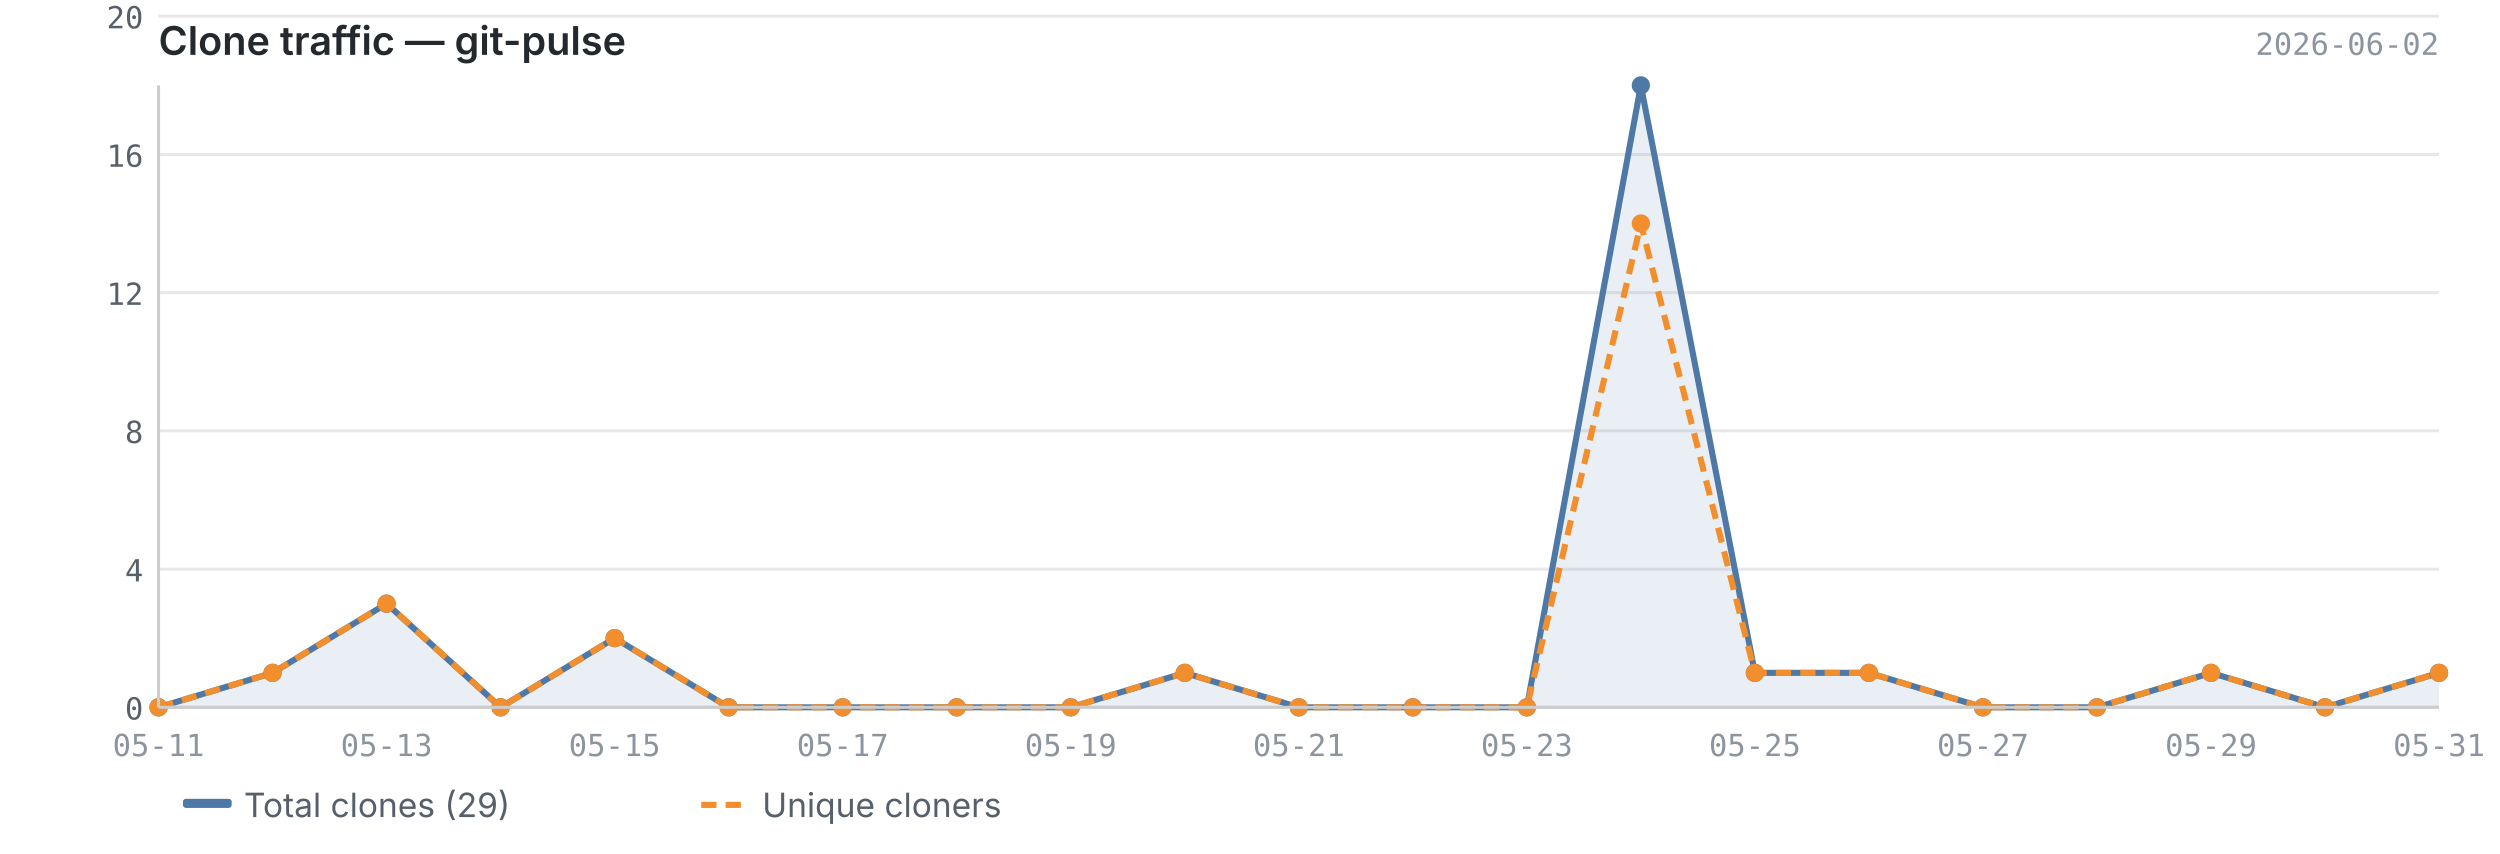
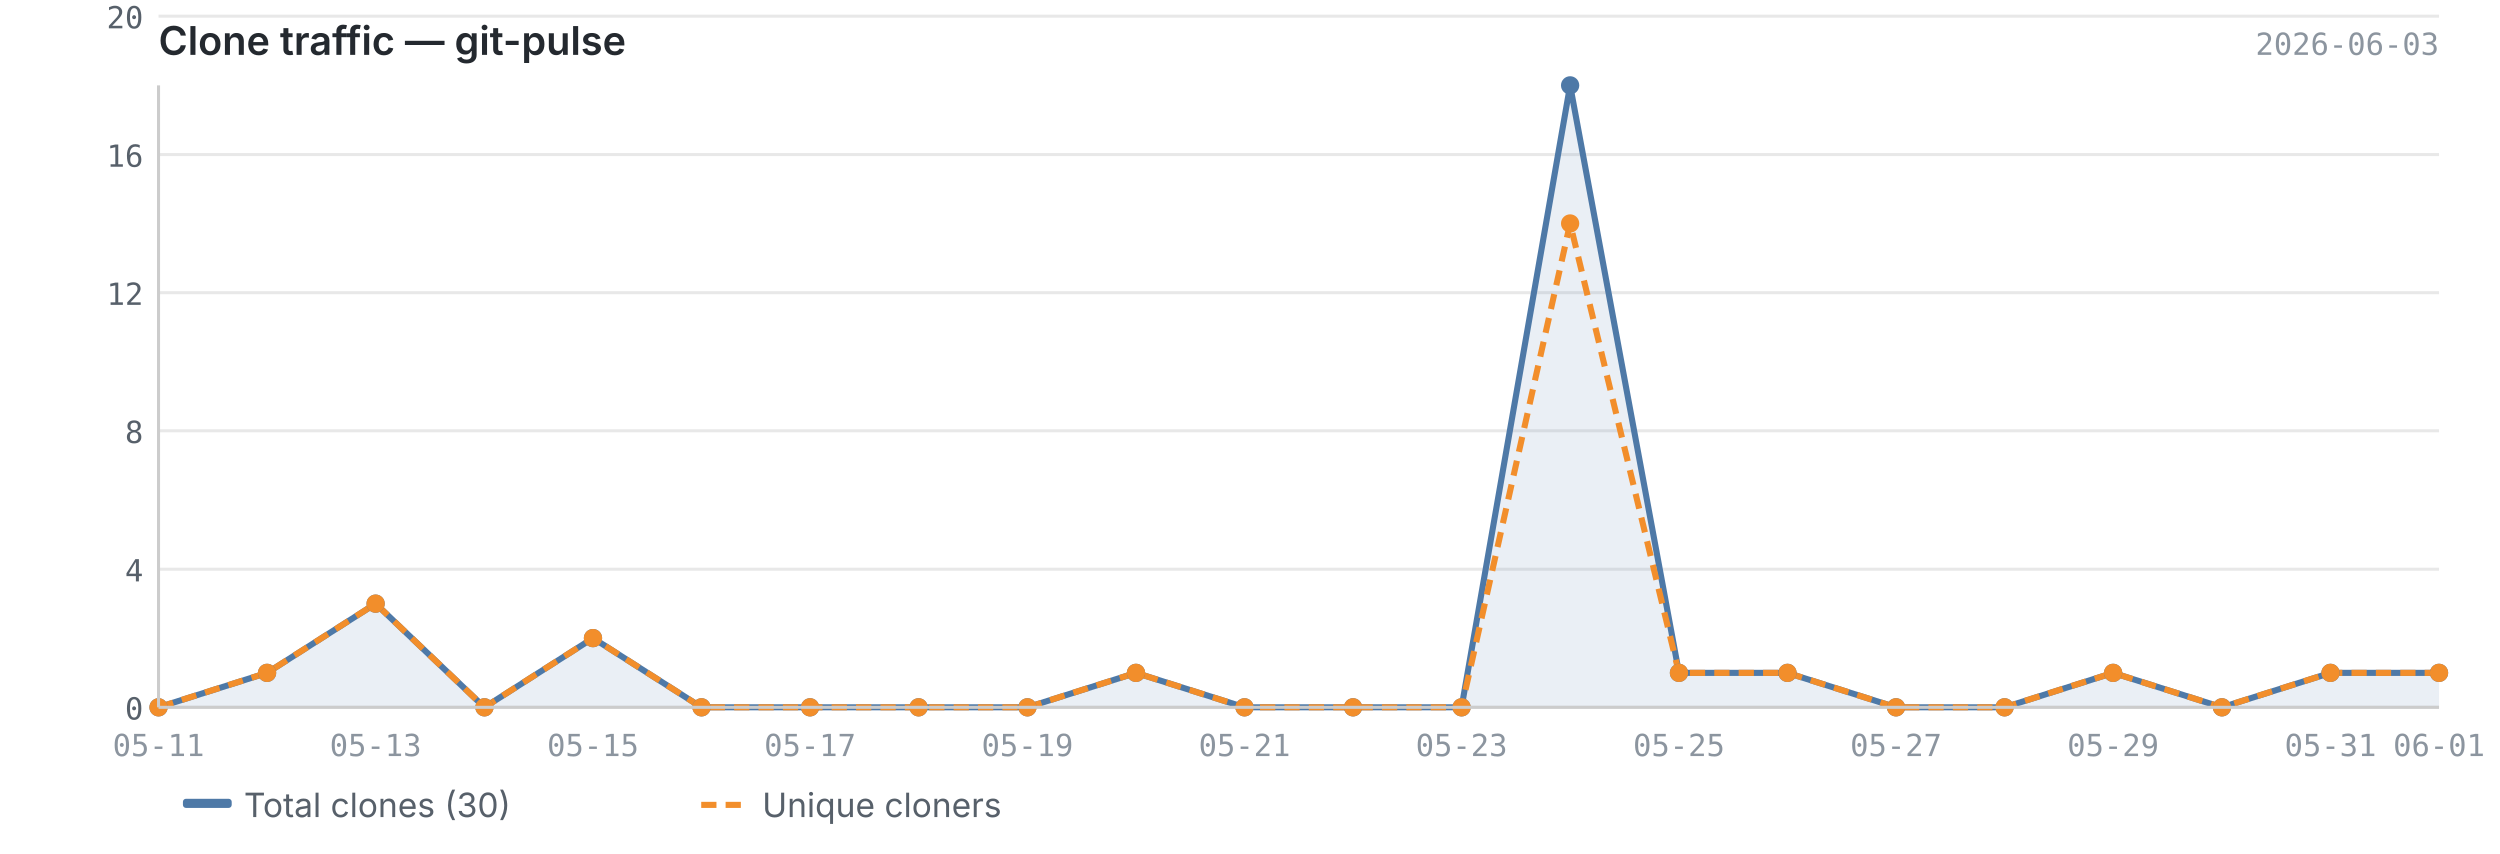
<svg xmlns="http://www.w3.org/2000/svg" viewBox="0 0 820 280" width="820" height="280">
  <text x="52" y="18" font-size="13" font-weight="600" fill="#24292f" font-family="-apple-system, BlinkMacSystemFont, 'Segoe UI', sans-serif">Clone traffic — git-pulse</text>
-   <text x="800" y="18" font-size="10" fill="#8c959f" font-family="ui-monospace, SFMono-Regular, 'SF Mono', Menlo, monospace" text-anchor="end">2026-06-02</text>
+   <text x="800" y="18" font-size="10" fill="#8c959f" font-family="ui-monospace, SFMono-Regular, 'SF Mono', Menlo, monospace" text-anchor="end">2026-06-03</text>
  <line x1="52" y1="232.0" x2="800" y2="232.0" stroke="#e8e8e8" stroke-width="1" />
  <line x1="52" y1="186.7" x2="800" y2="186.7" stroke="#e8e8e8" stroke-width="1" />
  <line x1="52" y1="141.3" x2="800" y2="141.3" stroke="#e8e8e8" stroke-width="1" />
  <line x1="52" y1="96.0" x2="800" y2="96.0" stroke="#e8e8e8" stroke-width="1" />
  <line x1="52" y1="50.7" x2="800" y2="50.7" stroke="#e8e8e8" stroke-width="1" />
  <line x1="52" y1="5.3" x2="800" y2="5.3" stroke="#e8e8e8" stroke-width="1" />
-   <path d="M52.0,232.0 L52.0,232.0 L89.4,220.7 L126.8,198.0 L164.2,232.0 L201.6,209.3 L239.0,232.0 L276.4,232.0 L313.8,232.0 L351.2,232.0 L388.6,220.7 L426.0,232.0 L463.4,232.0 L500.8,232.0 L538.2,28.0 L575.6,220.7 L613.0,220.7 L650.4,232.0 L687.8,232.0 L725.2,220.7 L762.6,232.0 L800.0,220.7 L800.0,232.0 L52.0,232.0Z" fill="#4e79a7" opacity="0.12" />
-   <polyline points="52.0,232.0 89.4,220.7 126.8,198.0 164.2,232.0 201.6,209.3 239.0,232.0 276.4,232.0 313.8,232.0 351.2,232.0 388.6,220.7 426.0,232.0 463.4,232.0 500.8,232.0 538.2,28.0 575.6,220.7 613.0,220.7 650.4,232.0 687.8,232.0 725.2,220.7 762.6,232.0 800.0,220.7" fill="none" stroke="#4e79a7" stroke-width="2" stroke-linejoin="round" />
-   <polyline points="52.0,232.0 89.4,220.7 126.8,198.0 164.2,232.0 201.6,209.3 239.0,232.0 276.4,232.0 313.8,232.0 351.2,232.0 388.6,220.7 426.0,232.0 463.4,232.0 500.8,232.0 538.2,73.3 575.6,220.7 613.0,220.7 650.4,232.0 687.8,232.0 725.2,220.7 762.6,232.0 800.0,220.7" fill="none" stroke="#f28e2b" stroke-width="2" stroke-linejoin="round" stroke-dasharray="5,3" />
+   <path d="M52.0,232.0 L52.0,232.0 L87.6,220.7 L123.2,198.0 L158.9,232.0 L194.5,209.3 L230.1,232.0 L265.7,232.0 L301.3,232.0 L337.0,232.0 L372.6,220.7 L408.2,232.0 L443.8,232.0 L479.4,232.0 L515.0,28.0 L550.7,220.7 L586.3,220.7 L621.9,232.0 L657.5,232.0 L693.1,220.7 L728.8,232.0 L764.4,220.7 L800.0,220.7 L800.0,232.0 L52.0,232.0Z" fill="#4e79a7" opacity="0.12" />
+   <polyline points="52.0,232.0 87.6,220.7 123.2,198.0 158.9,232.0 194.5,209.3 230.1,232.0 265.7,232.0 301.3,232.0 337.0,232.0 372.6,220.7 408.2,232.0 443.8,232.0 479.4,232.0 515.0,28.0 550.7,220.7 586.3,220.7 621.9,232.0 657.5,232.0 693.1,220.7 728.8,232.0 764.4,220.7 800.0,220.7" fill="none" stroke="#4e79a7" stroke-width="2" stroke-linejoin="round" />
+   <polyline points="52.0,232.0 87.6,220.7 123.2,198.0 158.9,232.0 194.5,209.3 230.1,232.0 265.7,232.0 301.3,232.0 337.0,232.0 372.6,220.7 408.2,232.0 443.8,232.0 479.4,232.0 515.0,73.3 550.7,220.7 586.3,220.7 621.9,232.0 657.5,232.0 693.1,220.7 728.8,232.0 764.4,220.7 800.0,220.7" fill="none" stroke="#f28e2b" stroke-width="2" stroke-linejoin="round" stroke-dasharray="5,3" />
  <circle cx="52.0" cy="232.0" r="3" fill="#4e79a7" />
-   <circle cx="89.4" cy="220.7" r="3" fill="#4e79a7" />
-   <circle cx="126.8" cy="198.0" r="3" fill="#4e79a7" />
-   <circle cx="164.2" cy="232.0" r="3" fill="#4e79a7" />
-   <circle cx="201.6" cy="209.3" r="3" fill="#4e79a7" />
-   <circle cx="239.0" cy="232.0" r="3" fill="#4e79a7" />
-   <circle cx="276.4" cy="232.0" r="3" fill="#4e79a7" />
-   <circle cx="313.8" cy="232.0" r="3" fill="#4e79a7" />
-   <circle cx="351.2" cy="232.0" r="3" fill="#4e79a7" />
-   <circle cx="388.6" cy="220.7" r="3" fill="#4e79a7" />
-   <circle cx="426.0" cy="232.0" r="3" fill="#4e79a7" />
-   <circle cx="463.4" cy="232.0" r="3" fill="#4e79a7" />
-   <circle cx="500.8" cy="232.0" r="3" fill="#4e79a7" />
-   <circle cx="538.2" cy="28.0" r="3" fill="#4e79a7" />
-   <circle cx="575.6" cy="220.7" r="3" fill="#4e79a7" />
-   <circle cx="613.0" cy="220.7" r="3" fill="#4e79a7" />
-   <circle cx="650.4" cy="232.0" r="3" fill="#4e79a7" />
-   <circle cx="687.8" cy="232.0" r="3" fill="#4e79a7" />
-   <circle cx="725.2" cy="220.7" r="3" fill="#4e79a7" />
-   <circle cx="762.6" cy="232.0" r="3" fill="#4e79a7" />
+   <circle cx="87.6" cy="220.7" r="3" fill="#4e79a7" />
+   <circle cx="123.2" cy="198.0" r="3" fill="#4e79a7" />
+   <circle cx="158.9" cy="232.0" r="3" fill="#4e79a7" />
+   <circle cx="194.5" cy="209.3" r="3" fill="#4e79a7" />
+   <circle cx="230.1" cy="232.0" r="3" fill="#4e79a7" />
+   <circle cx="265.7" cy="232.0" r="3" fill="#4e79a7" />
+   <circle cx="301.3" cy="232.0" r="3" fill="#4e79a7" />
+   <circle cx="337.0" cy="232.0" r="3" fill="#4e79a7" />
+   <circle cx="372.6" cy="220.7" r="3" fill="#4e79a7" />
+   <circle cx="408.2" cy="232.0" r="3" fill="#4e79a7" />
+   <circle cx="443.8" cy="232.0" r="3" fill="#4e79a7" />
+   <circle cx="479.4" cy="232.0" r="3" fill="#4e79a7" />
+   <circle cx="515.0" cy="28.0" r="3" fill="#4e79a7" />
+   <circle cx="550.7" cy="220.7" r="3" fill="#4e79a7" />
+   <circle cx="586.3" cy="220.7" r="3" fill="#4e79a7" />
+   <circle cx="621.9" cy="232.0" r="3" fill="#4e79a7" />
+   <circle cx="657.5" cy="232.0" r="3" fill="#4e79a7" />
+   <circle cx="693.1" cy="220.7" r="3" fill="#4e79a7" />
+   <circle cx="728.8" cy="232.0" r="3" fill="#4e79a7" />
+   <circle cx="764.4" cy="220.7" r="3" fill="#4e79a7" />
  <circle cx="800.0" cy="220.7" r="3" fill="#4e79a7" />
  <circle cx="52.0" cy="232.0" r="3" fill="#f28e2b" />
-   <circle cx="89.4" cy="220.7" r="3" fill="#f28e2b" />
-   <circle cx="126.8" cy="198.0" r="3" fill="#f28e2b" />
-   <circle cx="164.2" cy="232.0" r="3" fill="#f28e2b" />
-   <circle cx="201.6" cy="209.3" r="3" fill="#f28e2b" />
-   <circle cx="239.0" cy="232.0" r="3" fill="#f28e2b" />
-   <circle cx="276.4" cy="232.0" r="3" fill="#f28e2b" />
-   <circle cx="313.8" cy="232.0" r="3" fill="#f28e2b" />
-   <circle cx="351.2" cy="232.0" r="3" fill="#f28e2b" />
-   <circle cx="388.6" cy="220.7" r="3" fill="#f28e2b" />
-   <circle cx="426.0" cy="232.0" r="3" fill="#f28e2b" />
-   <circle cx="463.4" cy="232.0" r="3" fill="#f28e2b" />
-   <circle cx="500.8" cy="232.0" r="3" fill="#f28e2b" />
-   <circle cx="538.2" cy="73.3" r="3" fill="#f28e2b" />
-   <circle cx="575.6" cy="220.7" r="3" fill="#f28e2b" />
-   <circle cx="613.0" cy="220.7" r="3" fill="#f28e2b" />
-   <circle cx="650.4" cy="232.0" r="3" fill="#f28e2b" />
-   <circle cx="687.8" cy="232.0" r="3" fill="#f28e2b" />
-   <circle cx="725.2" cy="220.7" r="3" fill="#f28e2b" />
-   <circle cx="762.6" cy="232.0" r="3" fill="#f28e2b" />
+   <circle cx="87.6" cy="220.7" r="3" fill="#f28e2b" />
+   <circle cx="123.2" cy="198.0" r="3" fill="#f28e2b" />
+   <circle cx="158.9" cy="232.0" r="3" fill="#f28e2b" />
+   <circle cx="194.5" cy="209.3" r="3" fill="#f28e2b" />
+   <circle cx="230.1" cy="232.0" r="3" fill="#f28e2b" />
+   <circle cx="265.7" cy="232.0" r="3" fill="#f28e2b" />
+   <circle cx="301.3" cy="232.0" r="3" fill="#f28e2b" />
+   <circle cx="337.0" cy="232.0" r="3" fill="#f28e2b" />
+   <circle cx="372.6" cy="220.7" r="3" fill="#f28e2b" />
+   <circle cx="408.2" cy="232.0" r="3" fill="#f28e2b" />
+   <circle cx="443.8" cy="232.0" r="3" fill="#f28e2b" />
+   <circle cx="479.4" cy="232.0" r="3" fill="#f28e2b" />
+   <circle cx="515.0" cy="73.3" r="3" fill="#f28e2b" />
+   <circle cx="550.7" cy="220.7" r="3" fill="#f28e2b" />
+   <circle cx="586.3" cy="220.7" r="3" fill="#f28e2b" />
+   <circle cx="621.9" cy="232.0" r="3" fill="#f28e2b" />
+   <circle cx="657.5" cy="232.0" r="3" fill="#f28e2b" />
+   <circle cx="693.1" cy="220.7" r="3" fill="#f28e2b" />
+   <circle cx="728.8" cy="232.0" r="3" fill="#f28e2b" />
+   <circle cx="764.4" cy="220.7" r="3" fill="#f28e2b" />
  <circle cx="800.0" cy="220.7" r="3" fill="#f28e2b" />
  <line x1="52" y1="28" x2="52" y2="232" stroke="#cccccc" stroke-width="1" />
  <line x1="52" y1="232" x2="800" y2="232" stroke="#cccccc" stroke-width="1" />
  <text x="47" y="236.0" text-anchor="end" font-size="10" fill="#57606a" font-family="ui-monospace, SFMono-Regular, 'SF Mono', Menlo, monospace">0</text>
  <text x="47" y="190.7" text-anchor="end" font-size="10" fill="#57606a" font-family="ui-monospace, SFMono-Regular, 'SF Mono', Menlo, monospace">4</text>
  <text x="47" y="145.3" text-anchor="end" font-size="10" fill="#57606a" font-family="ui-monospace, SFMono-Regular, 'SF Mono', Menlo, monospace">8</text>
  <text x="47" y="100.0" text-anchor="end" font-size="10" fill="#57606a" font-family="ui-monospace, SFMono-Regular, 'SF Mono', Menlo, monospace">12</text>
  <text x="47" y="54.7" text-anchor="end" font-size="10" fill="#57606a" font-family="ui-monospace, SFMono-Regular, 'SF Mono', Menlo, monospace">16</text>
  <text x="47" y="9.3" text-anchor="end" font-size="10" fill="#57606a" font-family="ui-monospace, SFMono-Regular, 'SF Mono', Menlo, monospace">20</text>
  <text x="52.0" y="248" text-anchor="middle" font-size="10" fill="#8c959f" font-family="ui-monospace, SFMono-Regular, 'SF Mono', Menlo, monospace">05-11</text>
-   <text x="126.8" y="248" text-anchor="middle" font-size="10" fill="#8c959f" font-family="ui-monospace, SFMono-Regular, 'SF Mono', Menlo, monospace">05-13</text>
-   <text x="201.6" y="248" text-anchor="middle" font-size="10" fill="#8c959f" font-family="ui-monospace, SFMono-Regular, 'SF Mono', Menlo, monospace">05-15</text>
-   <text x="276.4" y="248" text-anchor="middle" font-size="10" fill="#8c959f" font-family="ui-monospace, SFMono-Regular, 'SF Mono', Menlo, monospace">05-17</text>
-   <text x="351.2" y="248" text-anchor="middle" font-size="10" fill="#8c959f" font-family="ui-monospace, SFMono-Regular, 'SF Mono', Menlo, monospace">05-19</text>
-   <text x="426.0" y="248" text-anchor="middle" font-size="10" fill="#8c959f" font-family="ui-monospace, SFMono-Regular, 'SF Mono', Menlo, monospace">05-21</text>
-   <text x="500.8" y="248" text-anchor="middle" font-size="10" fill="#8c959f" font-family="ui-monospace, SFMono-Regular, 'SF Mono', Menlo, monospace">05-23</text>
-   <text x="575.6" y="248" text-anchor="middle" font-size="10" fill="#8c959f" font-family="ui-monospace, SFMono-Regular, 'SF Mono', Menlo, monospace">05-25</text>
-   <text x="650.4" y="248" text-anchor="middle" font-size="10" fill="#8c959f" font-family="ui-monospace, SFMono-Regular, 'SF Mono', Menlo, monospace">05-27</text>
-   <text x="725.2" y="248" text-anchor="middle" font-size="10" fill="#8c959f" font-family="ui-monospace, SFMono-Regular, 'SF Mono', Menlo, monospace">05-29</text>
-   <text x="800.0" y="248" text-anchor="middle" font-size="10" fill="#8c959f" font-family="ui-monospace, SFMono-Regular, 'SF Mono', Menlo, monospace">05-31</text>
+   <text x="123.2" y="248" text-anchor="middle" font-size="10" fill="#8c959f" font-family="ui-monospace, SFMono-Regular, 'SF Mono', Menlo, monospace">05-13</text>
+   <text x="194.5" y="248" text-anchor="middle" font-size="10" fill="#8c959f" font-family="ui-monospace, SFMono-Regular, 'SF Mono', Menlo, monospace">05-15</text>
+   <text x="265.7" y="248" text-anchor="middle" font-size="10" fill="#8c959f" font-family="ui-monospace, SFMono-Regular, 'SF Mono', Menlo, monospace">05-17</text>
+   <text x="337.0" y="248" text-anchor="middle" font-size="10" fill="#8c959f" font-family="ui-monospace, SFMono-Regular, 'SF Mono', Menlo, monospace">05-19</text>
+   <text x="408.2" y="248" text-anchor="middle" font-size="10" fill="#8c959f" font-family="ui-monospace, SFMono-Regular, 'SF Mono', Menlo, monospace">05-21</text>
+   <text x="479.4" y="248" text-anchor="middle" font-size="10" fill="#8c959f" font-family="ui-monospace, SFMono-Regular, 'SF Mono', Menlo, monospace">05-23</text>
+   <text x="550.7" y="248" text-anchor="middle" font-size="10" fill="#8c959f" font-family="ui-monospace, SFMono-Regular, 'SF Mono', Menlo, monospace">05-25</text>
+   <text x="621.9" y="248" text-anchor="middle" font-size="10" fill="#8c959f" font-family="ui-monospace, SFMono-Regular, 'SF Mono', Menlo, monospace">05-27</text>
+   <text x="693.1" y="248" text-anchor="middle" font-size="10" fill="#8c959f" font-family="ui-monospace, SFMono-Regular, 'SF Mono', Menlo, monospace">05-29</text>
+   <text x="764.4" y="248" text-anchor="middle" font-size="10" fill="#8c959f" font-family="ui-monospace, SFMono-Regular, 'SF Mono', Menlo, monospace">05-31</text>
+   <text x="800.0" y="248" text-anchor="middle" font-size="10" fill="#8c959f" font-family="ui-monospace, SFMono-Regular, 'SF Mono', Menlo, monospace">06-01</text>
  <rect x="60" y="262" width="16" height="3" fill="#4e79a7" rx="1" />
-   <text x="80" y="268" font-size="11" fill="#57606a" font-family="-apple-system, BlinkMacSystemFont, 'Segoe UI', sans-serif">Total clones (29)</text>
+   <text x="80" y="268" font-size="11" fill="#57606a" font-family="-apple-system, BlinkMacSystemFont, 'Segoe UI', sans-serif">Total clones (30)</text>
  <line x1="230" y1="264" x2="246" y2="264" stroke="#f28e2b" stroke-width="2" stroke-dasharray="5,3" />
  <text x="250" y="268" font-size="11" fill="#57606a" font-family="-apple-system, BlinkMacSystemFont, 'Segoe UI', sans-serif">Unique cloners</text>
</svg>
